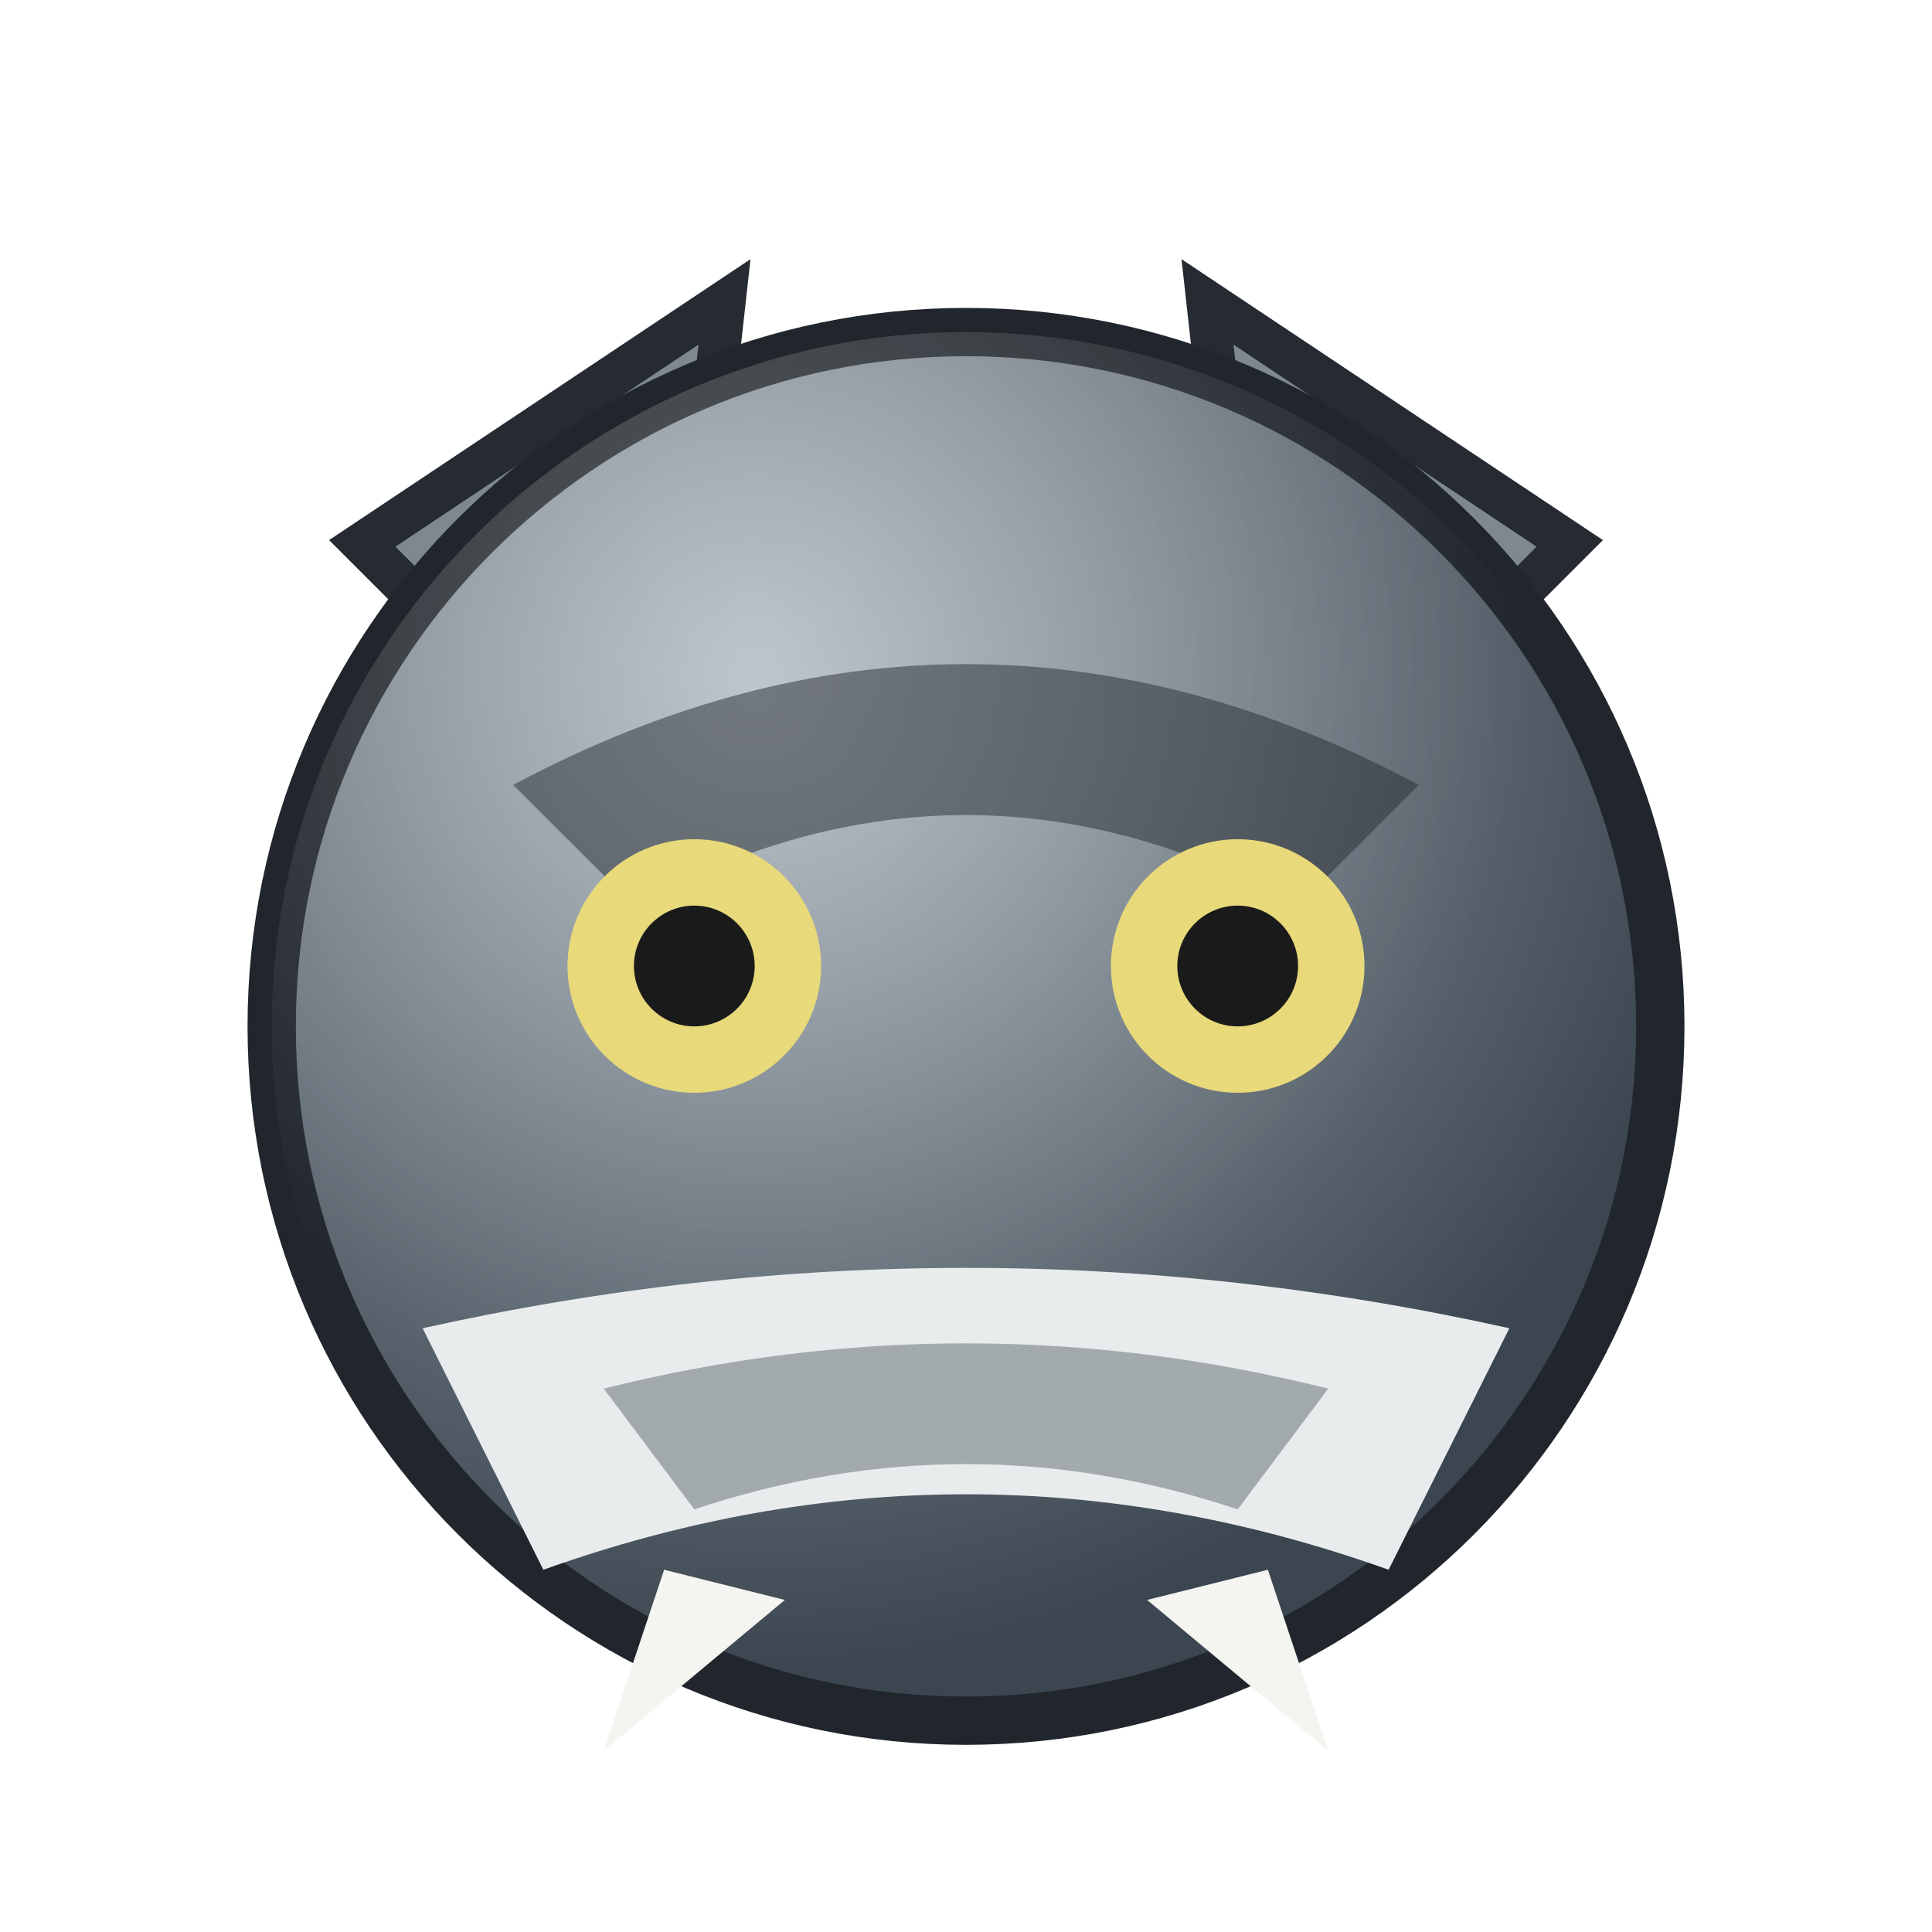
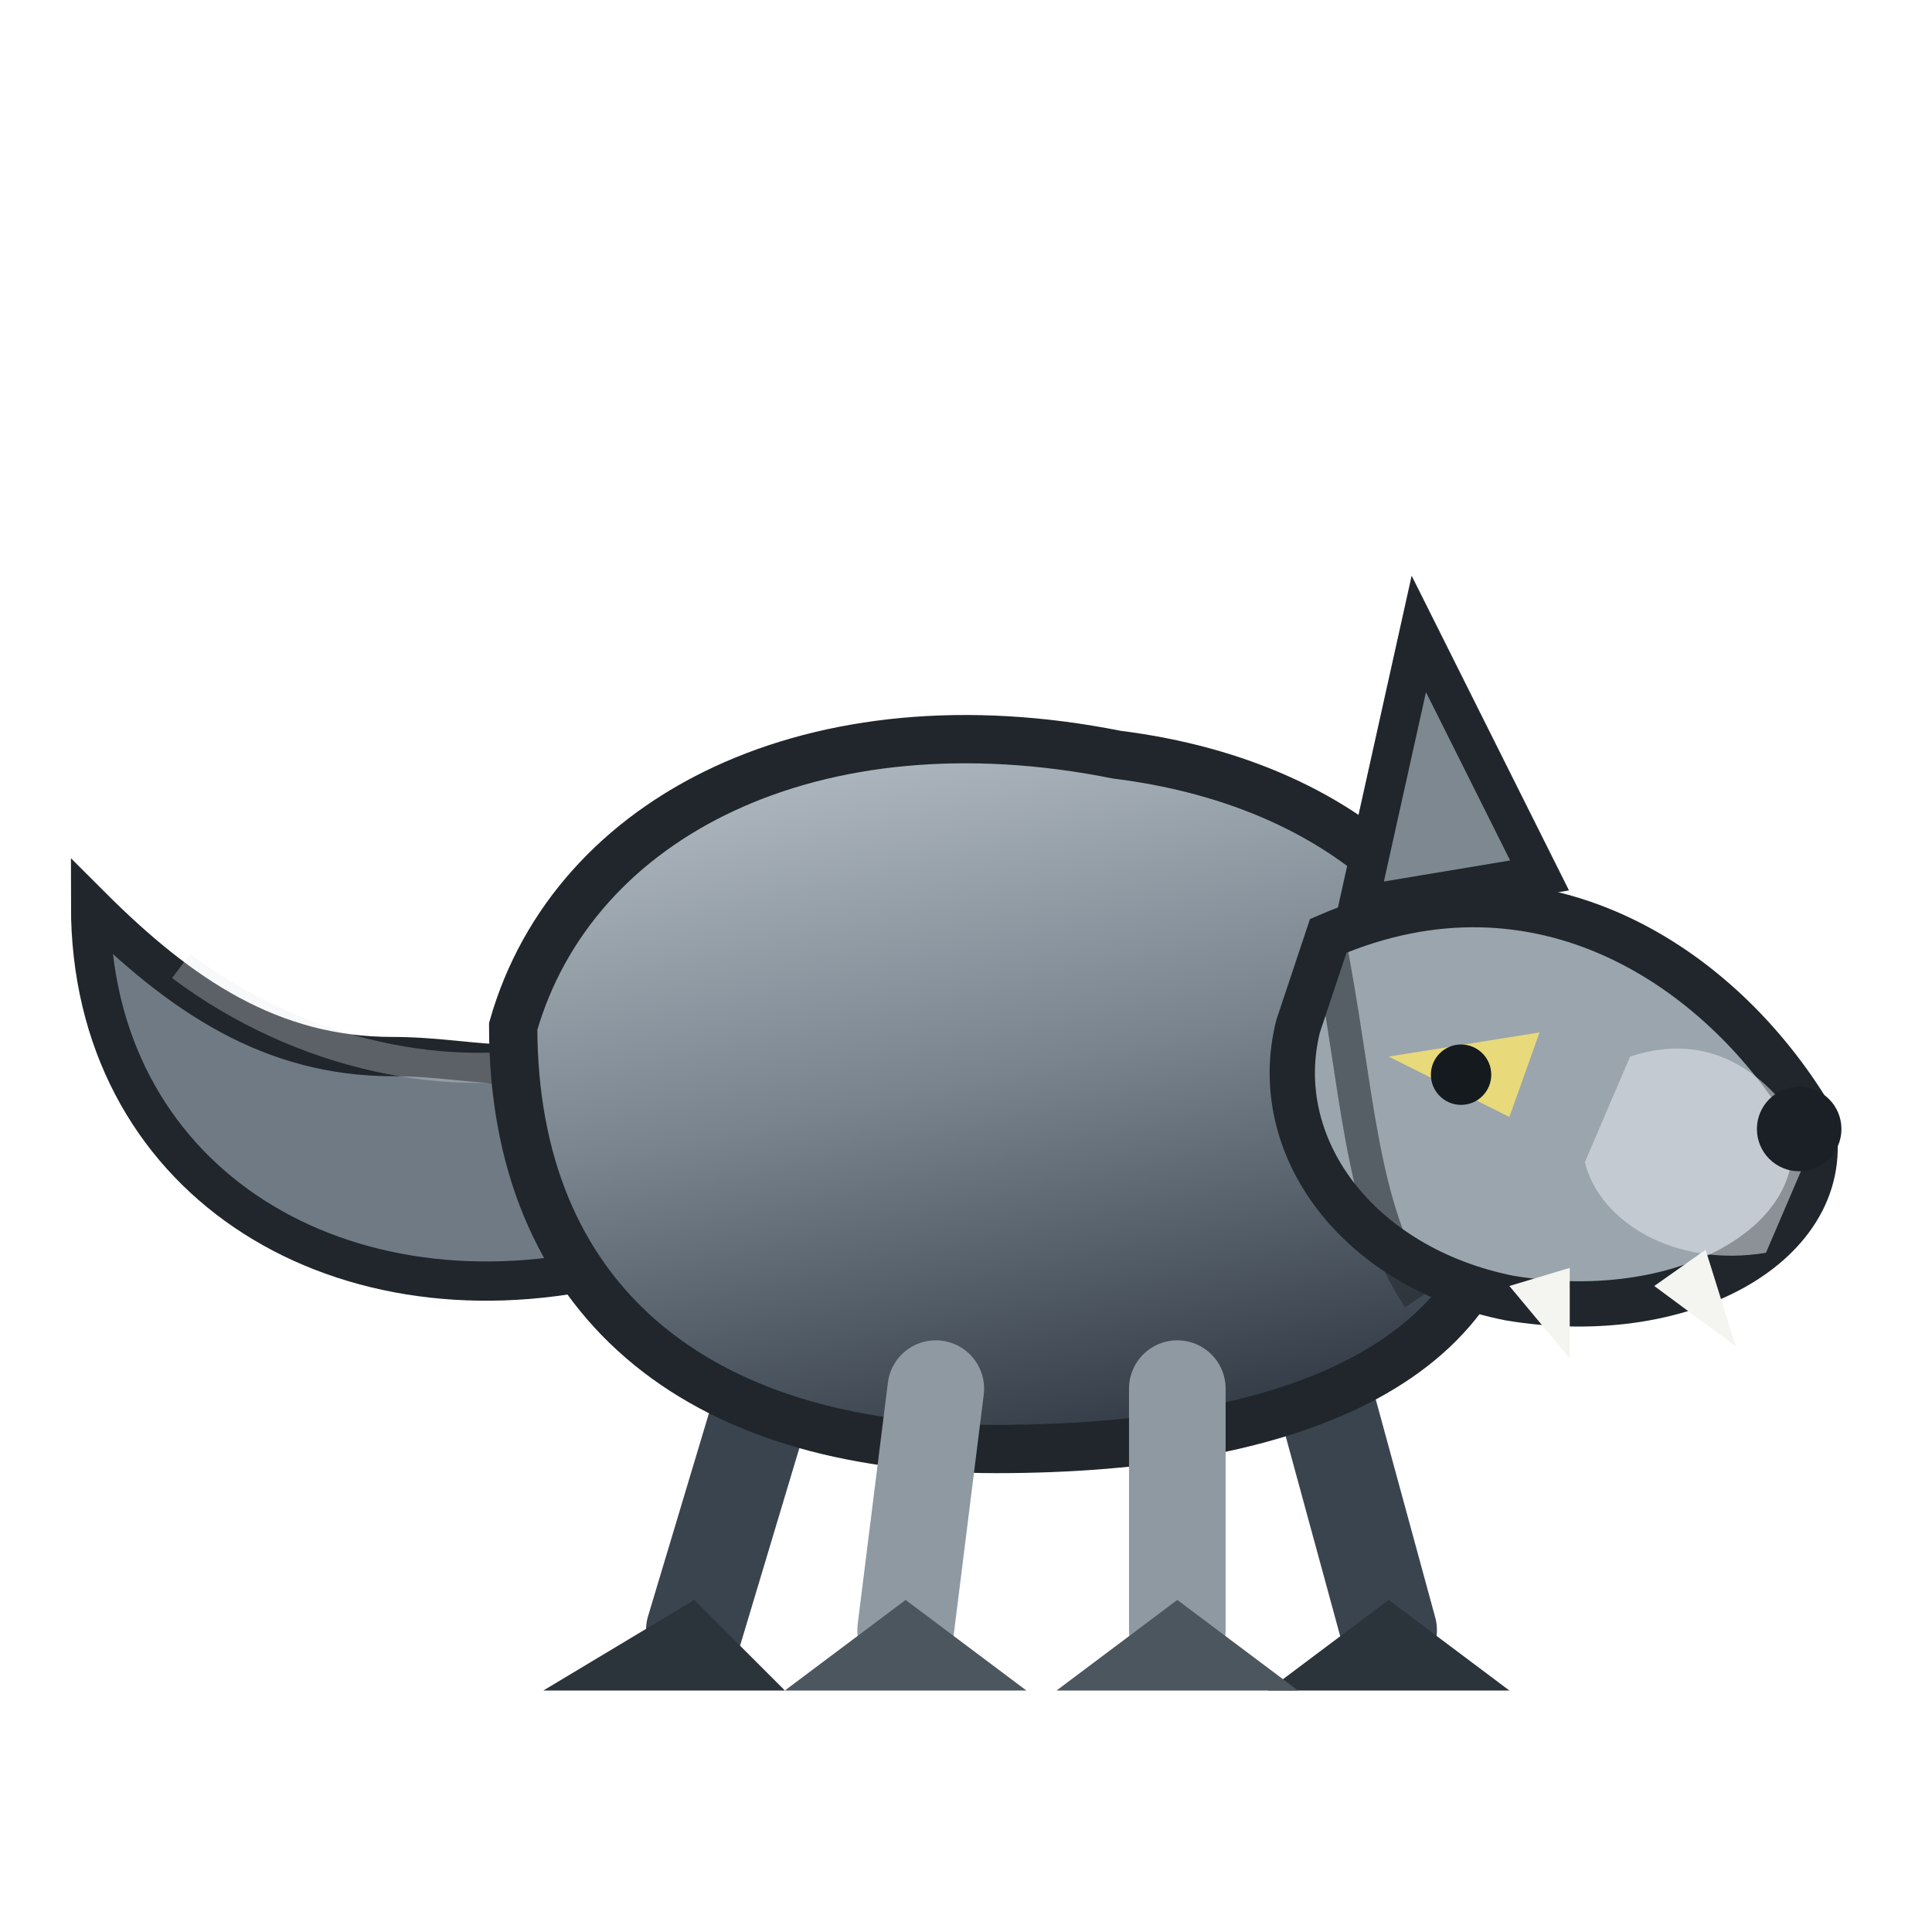
<svg xmlns="http://www.w3.org/2000/svg" viewBox="0 0 64 64">
  <defs>
-     <radialGradient id="skin" cx="35%" cy="26%" r="70%">
-       <stop offset="0%" stop-color="#aab4bc" />
-       <stop offset="100%" stop-color="#3c4650" />
-     </radialGradient>
-     <radialGradient id="gloss" cx="35%" cy="22%" r="55%">
-       <stop offset="0%" stop-color="#ffffff" stop-opacity="0.25" />
-       <stop offset="100%" stop-color="#ffffff" stop-opacity="0" />
-     </radialGradient>
+     <linearGradient id="pelt" x1="25%" y1="0%" x2="55%" y2="100%">
+       <stop offset="0%" stop-color="#b3bcc4" />
+       <stop offset="50%" stop-color="#78838d" />
+       <stop offset="100%" stop-color="#333c46" />
+     </linearGradient>
  </defs>
-   <polygon points="12,18 24,10 22,28" fill="#7d8890" stroke="#252b30" stroke-width="1.4" />
-   <polygon points="52,18 40,10 42,28" fill="#7d8890" stroke="#252b30" stroke-width="1.4" />
-   <circle cx="32" cy="34" r="23" fill="url(#skin)" stroke="#20262c" stroke-width="1.6" />
-   <circle cx="32" cy="34" r="23" fill="url(#gloss)" />
-   <path d="M17 26 Q32 18 47 26 L43 30 Q32 24 21 30 Z" fill="#252b30" opacity="0.5" />
-   <circle cx="23" cy="32" r="4.2" fill="#e8d97a" />
-   <circle cx="41" cy="32" r="4.2" fill="#e8d97a" />
-   <circle cx="23" cy="32" r="2" fill="#1a1a1a" />
-   <circle cx="41" cy="32" r="2" fill="#1a1a1a" />
-   <path d="M14 44 Q32 40 50 44 L46 52 Q32 47 18 52 Z" fill="#e8ecec" />
-   <path d="M20 46 Q32 43 44 46 L41 50 Q32 47 23 50 Z" fill="#3c4650" opacity="0.4" />
-   <polygon points="22,52 20,58 26,53" fill="#f4f4f0" />
-   <polygon points="42,52 44,58 38,53" fill="#f4f4f0" />
+   <path d="M20 42 C11 44 3 39 3 30 C6 33 9 35 13 35 C16 35 18 36 20 34 Z" fill="#6f7a84" stroke="#20262c" stroke-width="1.3" />
+   <path d="M6 32 C10 35 15 36 19 35" fill="none" stroke="#e6eaee" stroke-width="1" opacity="0.3" />
+   <g stroke="#3a444e" stroke-width="3.2" stroke-linecap="round">
+     <path d="M26 44 L23 54" />
+     <path d="M43 43 L46 54" />
+   </g>
+   <g fill="#2b333b">
+     <path d="M23 53 L18 56 L26 56 Z" />
+     <path d="M46 53 L42 56 L50 56 Z" />
+   </g>
+   <path d="M17 34 C19 27 27 23 37 25 C45 26 50 31 50 38 C50 45 43 48 33 48 C23 48 17 43 17 34 Z" fill="url(#pelt)" stroke="#20262c" stroke-width="1.6" />
+   <g stroke="#8e99a2" stroke-width="3.2" stroke-linecap="round">
+     <path d="M31 46 L30 54" />
+     <path d="M39 46 L39 54" />
+   </g>
+   <g fill="#4c565f">
+     <path d="M30 53 L26 56 L34 56 Z" />
+     <path d="M39 53 L35 56 L43 56 Z" />
+   </g>
+   <path d="M45 30 L47 21 L51 29 Z" fill="#7d8890" stroke="#20262c" stroke-width="1.3" />
+   <path d="M44 31 C51 28 57 32 60 37 C61 41 56 44 50 43 C45 42 42 38 43 34 Z" fill="#9aa5ad" stroke="#20262c" stroke-width="1.5" />
+   <path d="M44 31 C45 36 45 40 47 43" fill="none" stroke="#20262c" stroke-width="1.1" opacity="0.55" />
+   <path d="M54 35 C57 34 59 36 60 38 L58.5 41.5 C55.5 42 53 40.5 52.5 38.5 Z" fill="#e6eaee" opacity="0.55" />
+   <path d="M46 35 L51 34.2 L50 37 Z" fill="#e8d97a" />
+   <circle cx="48.4" cy="35.6" r="1" fill="#141a1e" />
+   <circle cx="59.6" cy="37.4" r="1.4" fill="#1a2026" />
+   <path d="M56.5 41.4 L57.5 44.6 L54.8 42.6 Z" fill="#f4f4f0" />
+   <path d="M52 42 L52 45 L50 42.6 Z" fill="#f4f4f0" />
</svg>
